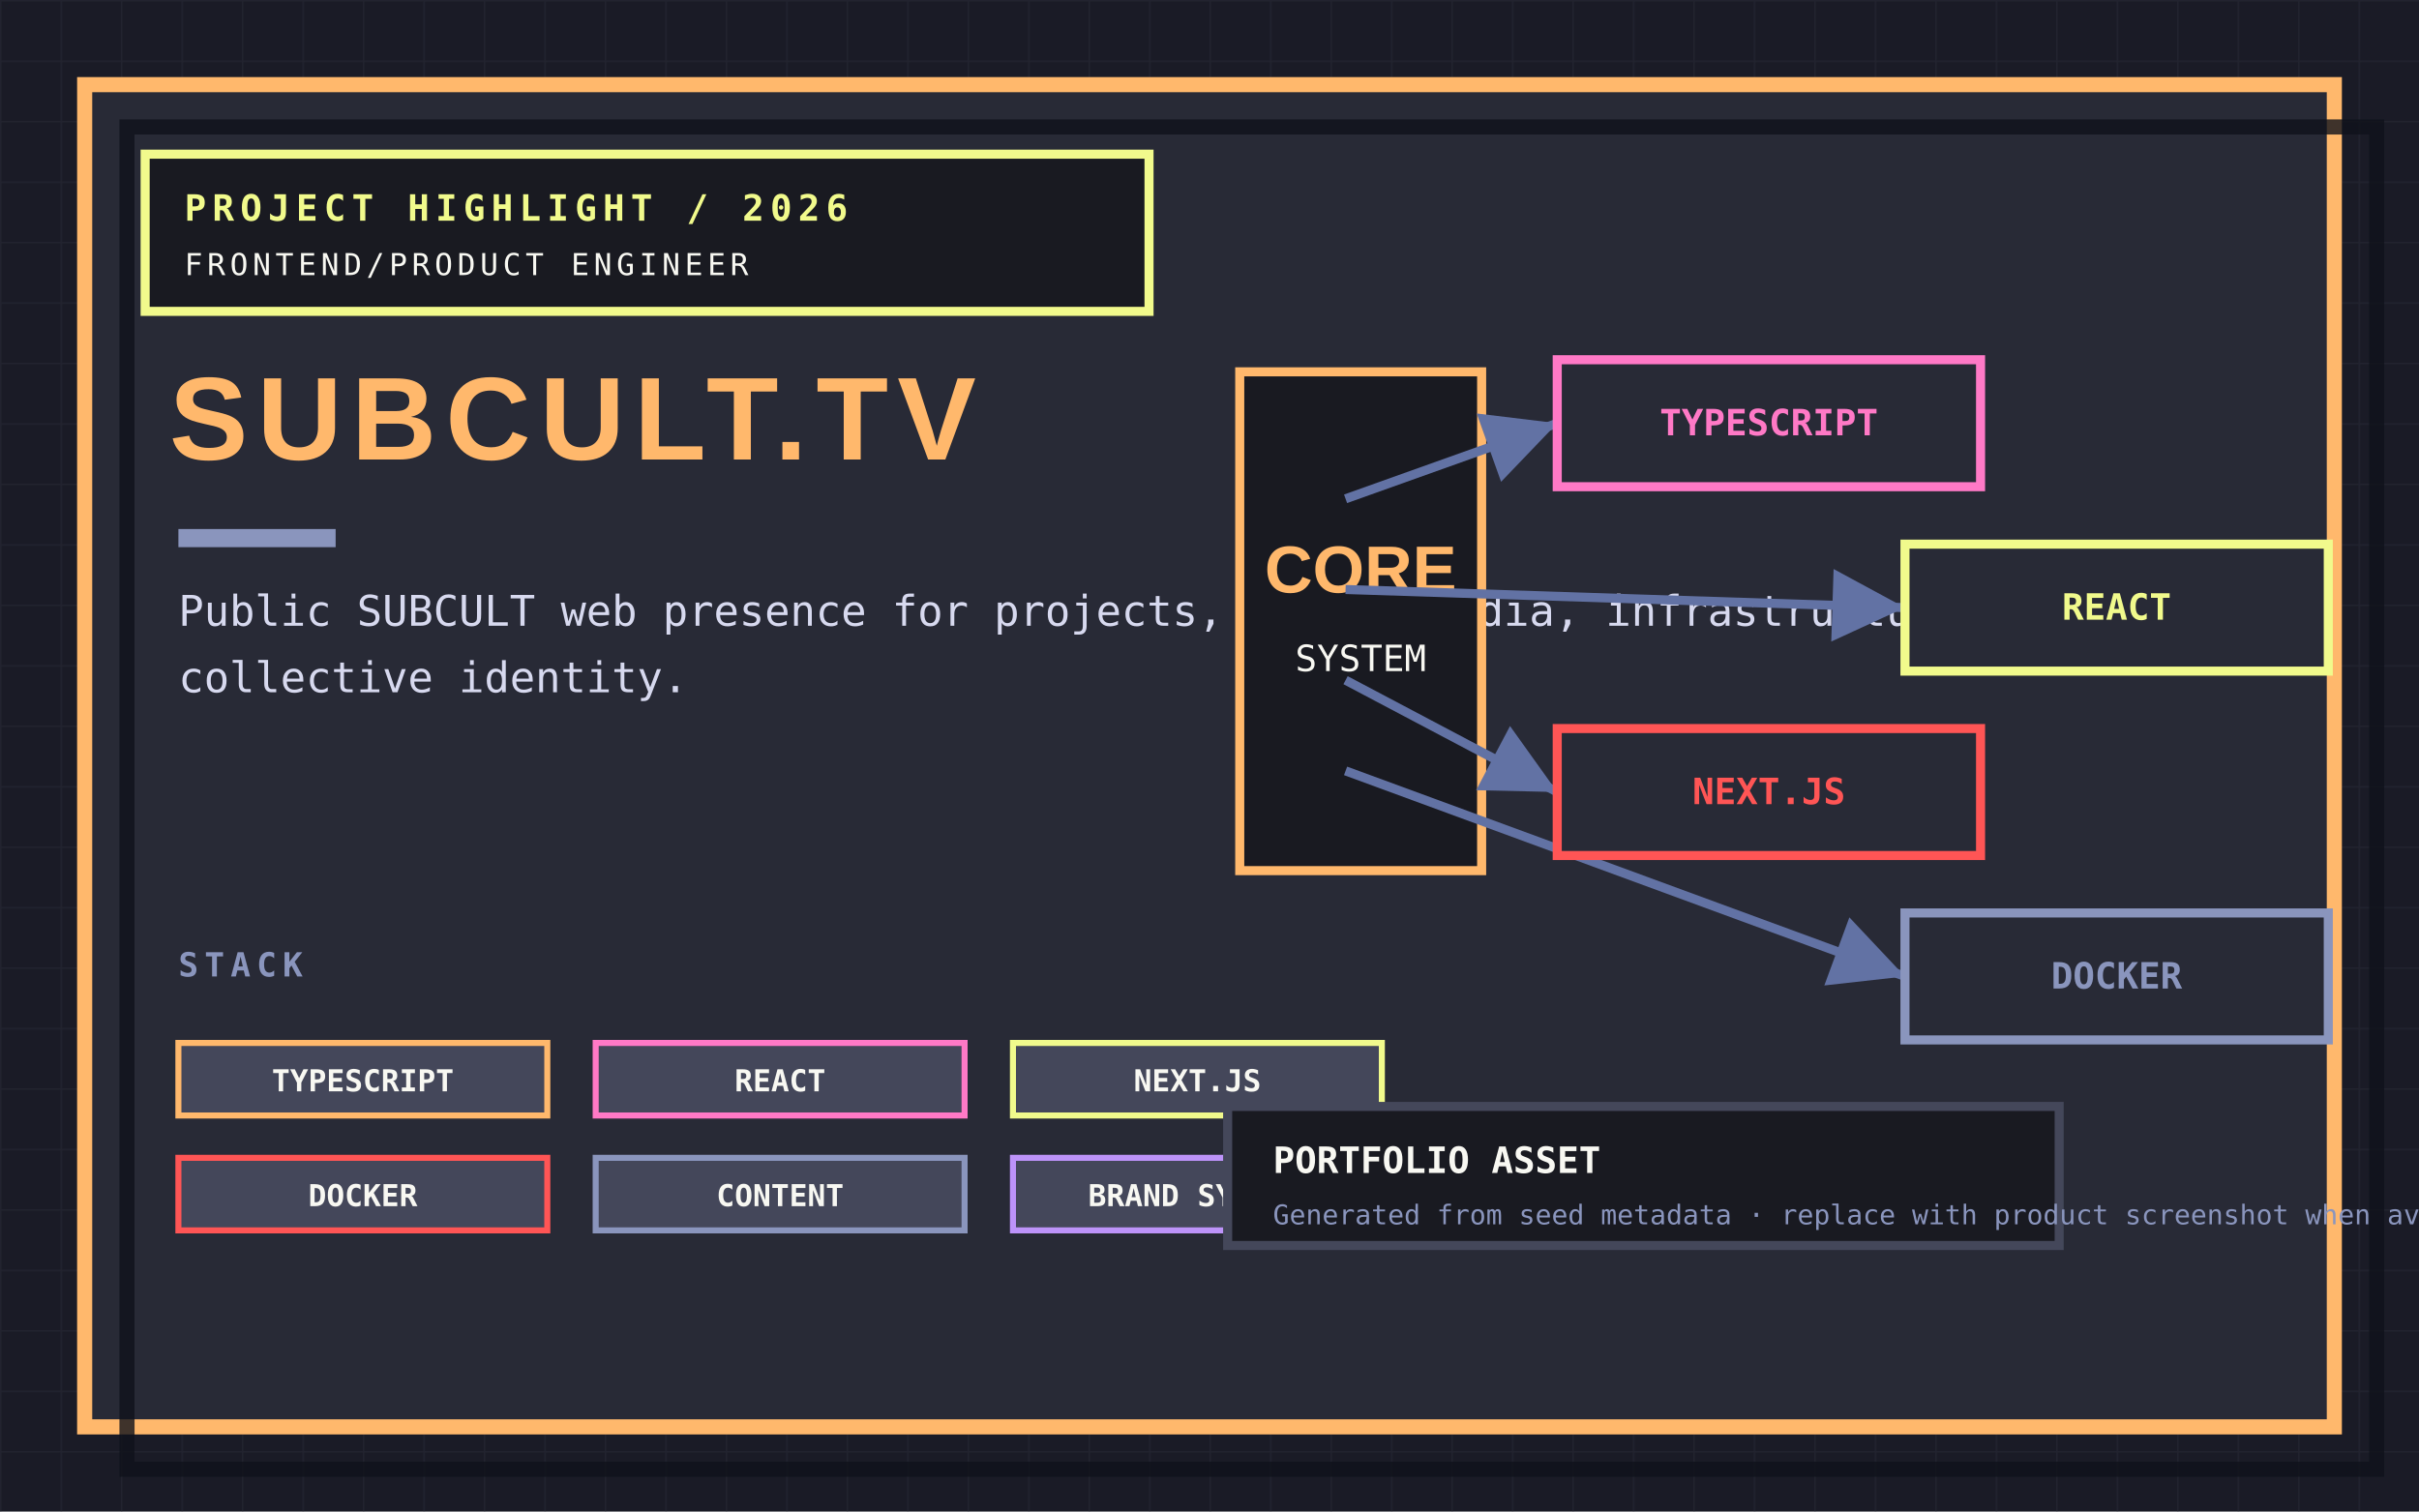
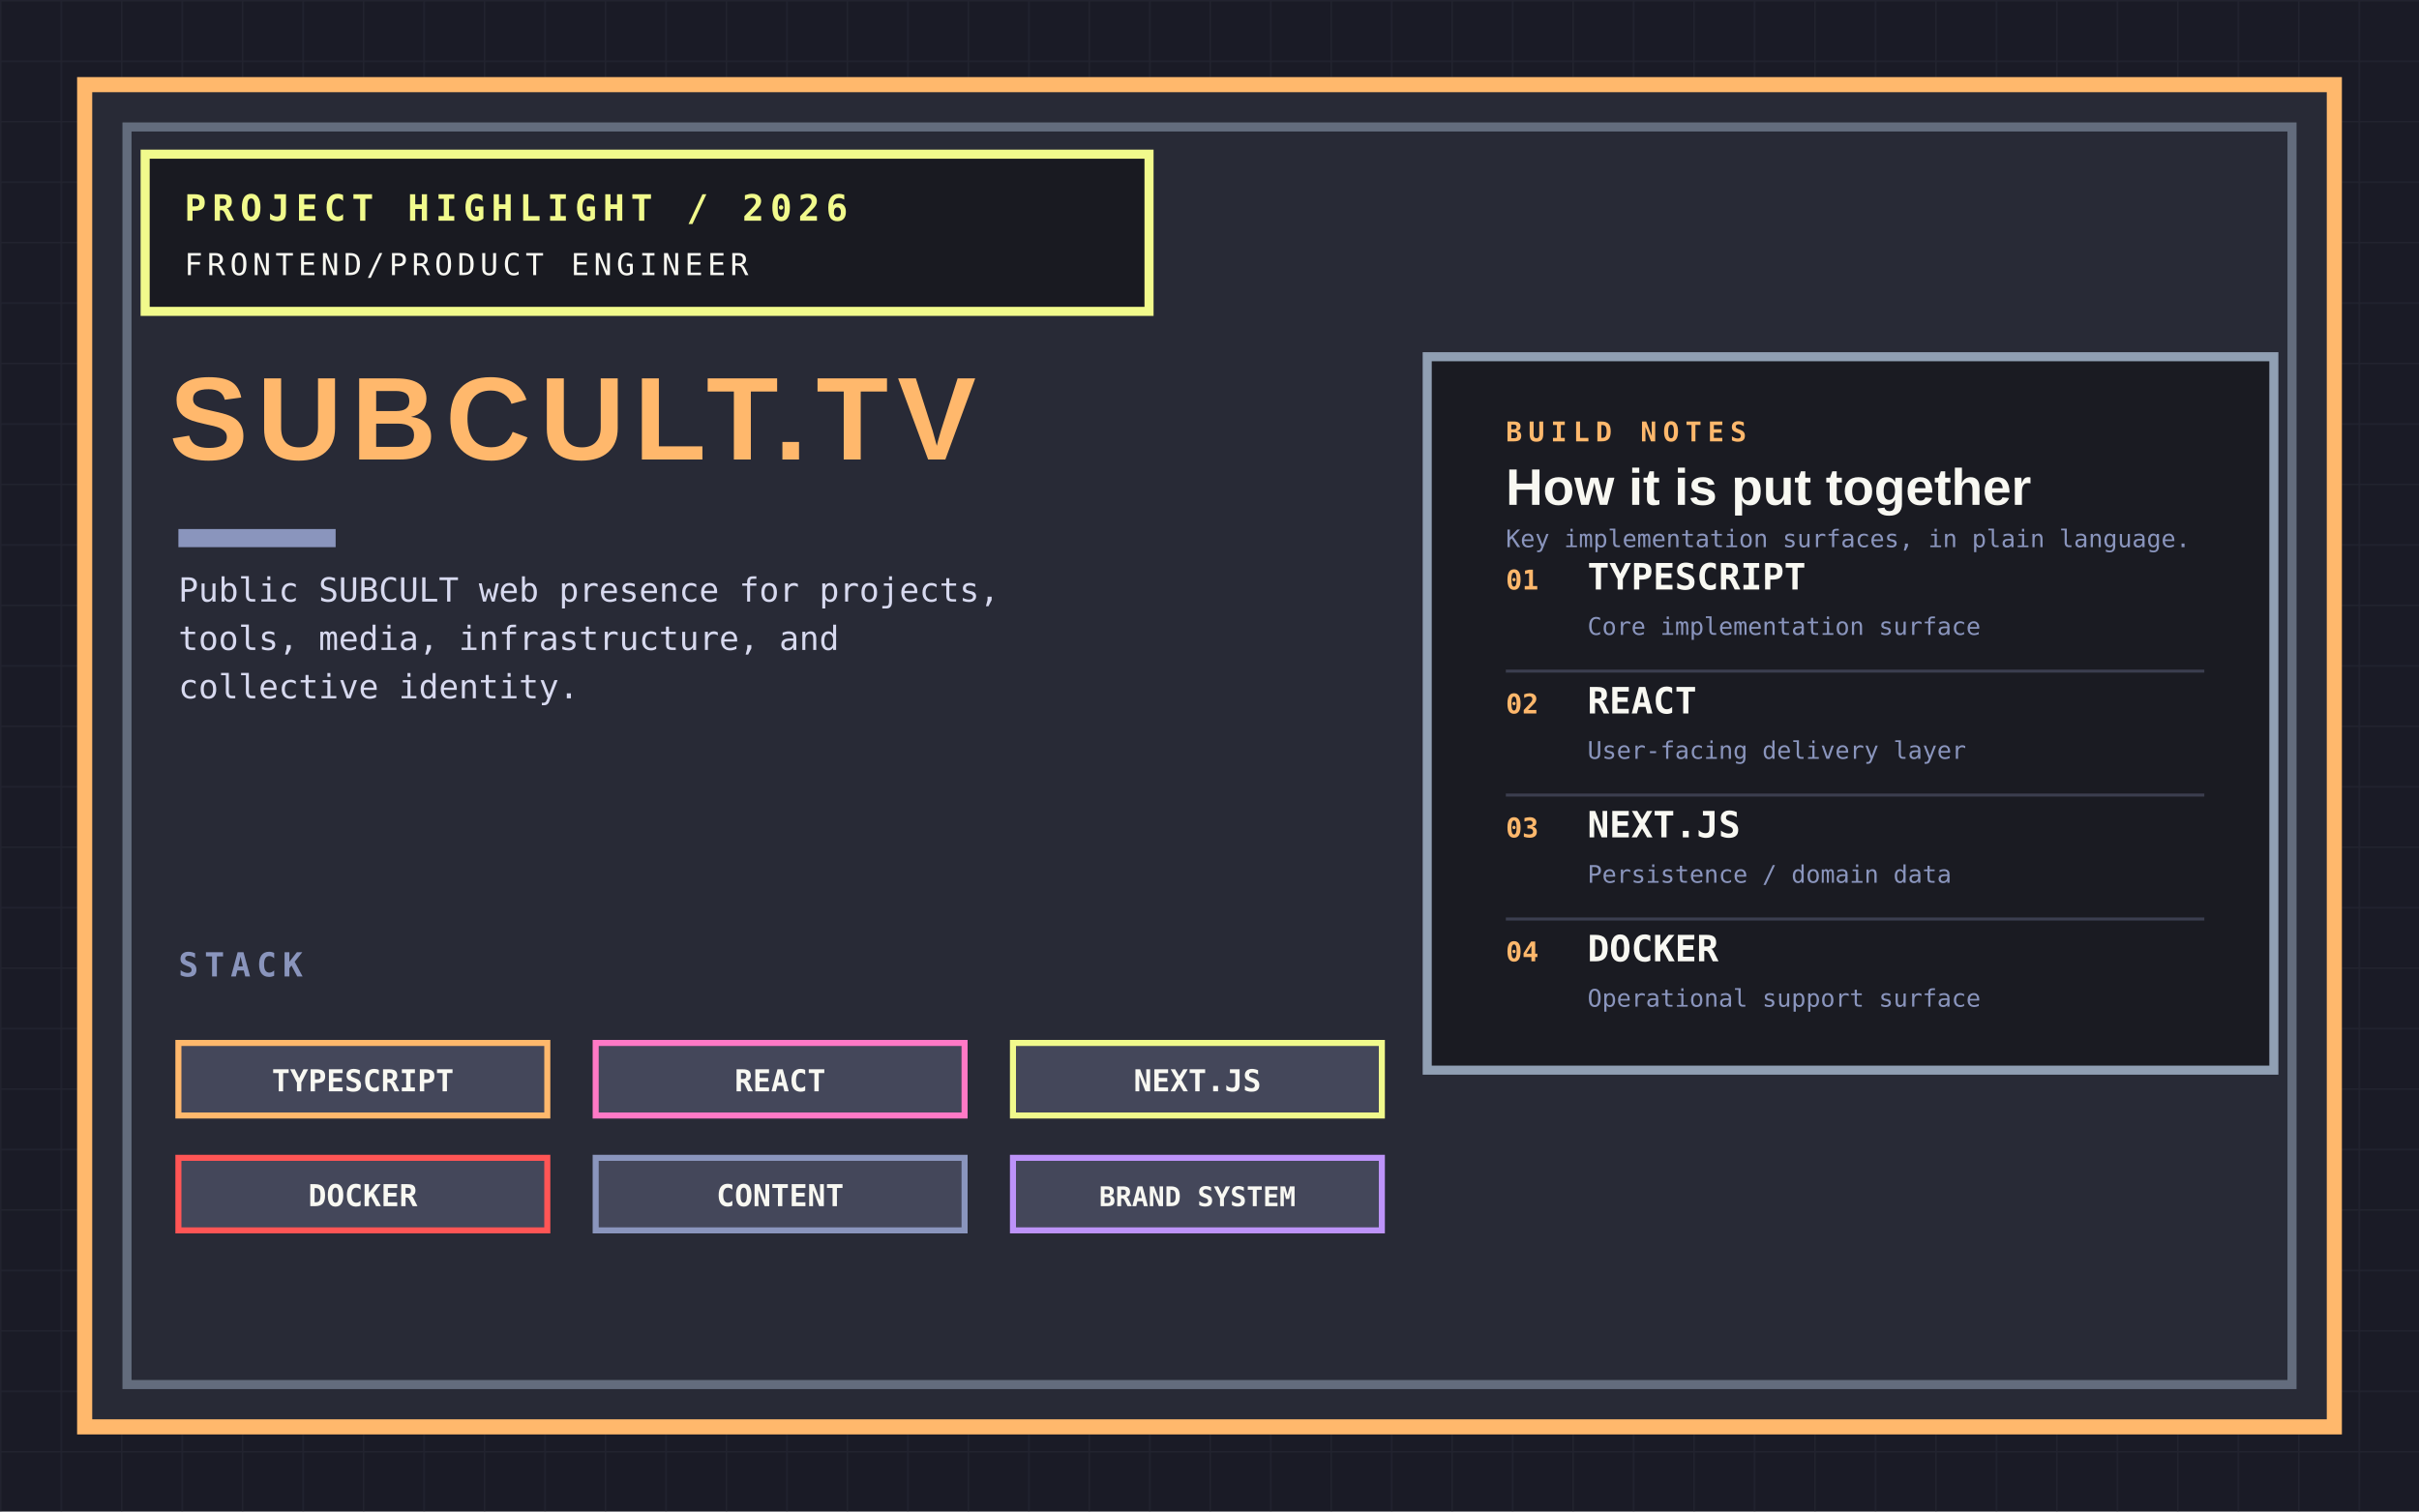
<svg xmlns="http://www.w3.org/2000/svg" viewBox="0 0 1600 1000" role="img" aria-labelledby="title desc">
  <defs>
    <marker id="arrow" markerWidth="12" markerHeight="12" refX="10" refY="6" orient="auto">
      <path d="M2 2 L10 6 L2 10 Z" fill="#6272a4" />
    </marker>
    <pattern id="grid" width="40" height="40" patternUnits="userSpaceOnUse">
      <path d="M40 0H0V40" fill="none" stroke="#282a36" stroke-width="2" opacity="0.55" />
    </pattern>
  </defs>
  <rect width="1600" height="1000" fill="#1a1b26" />
  <rect width="1600" height="1000" fill="url(#grid)" />
  <rect x="56" y="56" width="1488" height="888" fill="#282a36" stroke="#ffb86c" stroke-width="10" />
-   <rect x="84" y="84" width="1488" height="888" fill="none" stroke="#0f111a" stroke-width="10" opacity="0.8" />
+   <rect x="84" y="84" width="1432" height="832" fill="none" stroke="#94a3b8" stroke-width="6" opacity="0.55" />
  <rect x="96" y="102" width="664" height="104" fill="#191a21" stroke="#f1fa8c" stroke-width="6" />
  <text x="122" y="146" fill="#f1fa8c" font-family="JetBrains Mono, monospace" font-size="24" font-weight="700" letter-spacing="4">PROJECT HIGHLIGHT / 2026</text>
  <text x="122" y="182" fill="#f8f8f2" font-family="JetBrains Mono, monospace" font-size="20" letter-spacing="3">FRONTEND/PRODUCT ENGINEER</text>
  <text x="112" y="304" fill="#ffb86c" font-family="Space Grotesk, Arial, sans-serif" font-size="78" font-weight="800" letter-spacing="6">SUBCULT.TV</text>
  <rect x="118" y="350" width="104" height="12" fill="#8a95bd" />
-   <text x="118" y="414" fill="#d7d9ef" font-family="JetBrains Mono, monospace" font-size="28">Public SUBCULT web presence for projects, tools, media, infrastructure, and</text>
-   <text x="118" y="458" fill="#d7d9ef" font-family="JetBrains Mono, monospace" font-size="28">collective identity.</text>
+   <text x="118" y="398" fill="#d7d9ef" font-family="JetBrains Mono, monospace" font-size="22">Public SUBCULT web presence for projects,</text>
+   <text x="118" y="430" fill="#d7d9ef" font-family="JetBrains Mono, monospace" font-size="22">tools, media, infrastructure, and</text>
+   <text x="118" y="462" fill="#d7d9ef" font-family="JetBrains Mono, monospace" font-size="22">collective identity.</text>
  <text x="118" y="646" fill="#8a95bd" font-family="JetBrains Mono, monospace" font-size="22" font-weight="700" letter-spacing="4">STACK</text>
  <rect x="118" y="690" width="244" height="48" fill="#44475a" stroke="#ffb86c" stroke-width="4" />
  <text x="240" y="722" text-anchor="middle" fill="#f8f8f2" font-family="JetBrains Mono, monospace" font-size="20" font-weight="700">TYPESCRIPT</text>
  <rect x="394" y="690" width="244" height="48" fill="#44475a" stroke="#ff79c6" stroke-width="4" />
  <text x="516" y="722" text-anchor="middle" fill="#f8f8f2" font-family="JetBrains Mono, monospace" font-size="20" font-weight="700">REACT</text>
  <rect x="670" y="690" width="244" height="48" fill="#44475a" stroke="#f1fa8c" stroke-width="4" />
  <text x="792" y="722" text-anchor="middle" fill="#f8f8f2" font-family="JetBrains Mono, monospace" font-size="20" font-weight="700">NEXT.JS</text>
  <rect x="118" y="766" width="244" height="48" fill="#44475a" stroke="#ff5555" stroke-width="4" />
  <text x="240" y="798" text-anchor="middle" fill="#f8f8f2" font-family="JetBrains Mono, monospace" font-size="20" font-weight="700">DOCKER</text>
  <rect x="394" y="766" width="244" height="48" fill="#44475a" stroke="#8a95bd" stroke-width="4" />
  <text x="516" y="798" text-anchor="middle" fill="#f8f8f2" font-family="JetBrains Mono, monospace" font-size="20" font-weight="700">CONTENT</text>
  <rect x="670" y="766" width="244" height="48" fill="#44475a" stroke="#bd93f9" stroke-width="4" />
-   <text x="792" y="798" text-anchor="middle" fill="#f8f8f2" font-family="JetBrains Mono, monospace" font-size="20" font-weight="700">BRAND SYSTEM</text>
-   <rect x="820" y="246" width="160" height="330" fill="#191a21" stroke="#ffb86c" stroke-width="6" />
-   <text x="900" y="392" text-anchor="middle" fill="#ffb86c" font-family="Space Grotesk, Arial, sans-serif" font-size="44" font-weight="800">CORE</text>
-   <text x="900" y="444" text-anchor="middle" fill="#f8f8f2" font-family="JetBrains Mono, monospace" font-size="24">SYSTEM</text>
-   <path d="M890 330 L1030 280" stroke="#6272a4" stroke-width="6" fill="none" marker-end="url(#arrow)" />
-   <path d="M890 390 L1260 402" stroke="#6272a4" stroke-width="6" fill="none" marker-end="url(#arrow)" />
-   <path d="M890 450 L1030 524" stroke="#6272a4" stroke-width="6" fill="none" marker-end="url(#arrow)" />
-   <path d="M890 510 L1260 646" stroke="#6272a4" stroke-width="6" fill="none" marker-end="url(#arrow)" />
-   <rect x="1030" y="238" width="280" height="84" fill="#282a36" stroke="#ff79c6" stroke-width="6" />
-   <text x="1170" y="288" text-anchor="middle" fill="#ff79c6" font-family="JetBrains Mono, monospace" font-size="24" font-weight="700">TYPESCRIPT</text>
-   <rect x="1260" y="360" width="280" height="84" fill="#282a36" stroke="#f1fa8c" stroke-width="6" />
-   <text x="1400" y="410" text-anchor="middle" fill="#f1fa8c" font-family="JetBrains Mono, monospace" font-size="24" font-weight="700">REACT</text>
-   <rect x="1030" y="482" width="280" height="84" fill="#282a36" stroke="#ff5555" stroke-width="6" />
-   <text x="1170" y="532" text-anchor="middle" fill="#ff5555" font-family="JetBrains Mono, monospace" font-size="24" font-weight="700">NEXT.JS</text>
-   <rect x="1260" y="604" width="280" height="84" fill="#282a36" stroke="#8a95bd" stroke-width="6" />
-   <text x="1400" y="654" text-anchor="middle" fill="#8a95bd" font-family="JetBrains Mono, monospace" font-size="24" font-weight="700">DOCKER</text>
-   <rect x="812" y="732" width="550" height="92" fill="#191a21" stroke="#44475a" stroke-width="6" />
-   <text x="842" y="776" fill="#f8f8f2" font-family="JetBrains Mono, monospace" font-size="24" font-weight="700">PORTFOLIO ASSET</text>
-   <text x="842" y="810" fill="#8a95bd" font-family="JetBrains Mono, monospace" font-size="18">Generated from seed metadata · replace with product screenshot when available</text>
+   <text x="792" y="798" text-anchor="middle" fill="#f8f8f2" font-family="JetBrains Mono, monospace" font-size="18" font-weight="700" textLength="210" lengthAdjust="spacingAndGlyphs">BRAND SYSTEM</text>
+   <rect x="944" y="236" width="560" height="472" fill="#191a21" stroke="#94a3b8" stroke-width="6" opacity="0.96" />
+   <text x="996" y="292" fill="#ffb86c" font-family="JetBrains Mono, monospace" font-size="18" font-weight="700" letter-spacing="4">BUILD NOTES</text>
+   <text x="996" y="334" fill="#f8f8f2" font-family="Space Grotesk, Arial, sans-serif" font-size="34" font-weight="800">How it is put together</text>
+   <text x="996" y="362" fill="#8a95bd" font-family="JetBrains Mono, monospace" font-size="16">Key implementation surfaces, in plain language.</text>
+   <text x="996" y="390" fill="#ffb86c" font-family="JetBrains Mono, monospace" font-size="18" font-weight="700">01</text>
+   <text x="1050" y="390" fill="#f8f8f2" font-family="JetBrains Mono, monospace" font-size="24" font-weight="700">TYPESCRIPT</text>
+   <text x="1050" y="420" fill="#8a95bd" font-family="JetBrains Mono, monospace" font-size="16">Core implementation surface</text>
+   <line x1="996" y1="444" x2="1458" y2="444" stroke="#44475a" stroke-width="2" opacity="0.8" />
+   <text x="996" y="472" fill="#ffb86c" font-family="JetBrains Mono, monospace" font-size="18" font-weight="700">02</text>
+   <text x="1050" y="472" fill="#f8f8f2" font-family="JetBrains Mono, monospace" font-size="24" font-weight="700">REACT</text>
+   <text x="1050" y="502" fill="#8a95bd" font-family="JetBrains Mono, monospace" font-size="16">User-facing delivery layer</text>
+   <line x1="996" y1="526" x2="1458" y2="526" stroke="#44475a" stroke-width="2" opacity="0.8" />
+   <text x="996" y="554" fill="#ffb86c" font-family="JetBrains Mono, monospace" font-size="18" font-weight="700">03</text>
+   <text x="1050" y="554" fill="#f8f8f2" font-family="JetBrains Mono, monospace" font-size="24" font-weight="700">NEXT.JS</text>
+   <text x="1050" y="584" fill="#8a95bd" font-family="JetBrains Mono, monospace" font-size="16">Persistence / domain data</text>
+   <line x1="996" y1="608" x2="1458" y2="608" stroke="#44475a" stroke-width="2" opacity="0.8" />
+   <text x="996" y="636" fill="#ffb86c" font-family="JetBrains Mono, monospace" font-size="18" font-weight="700">04</text>
+   <text x="1050" y="636" fill="#f8f8f2" font-family="JetBrains Mono, monospace" font-size="24" font-weight="700">DOCKER</text>
+   <text x="1050" y="666" fill="#8a95bd" font-family="JetBrains Mono, monospace" font-size="16">Operational support surface</text>
</svg>
